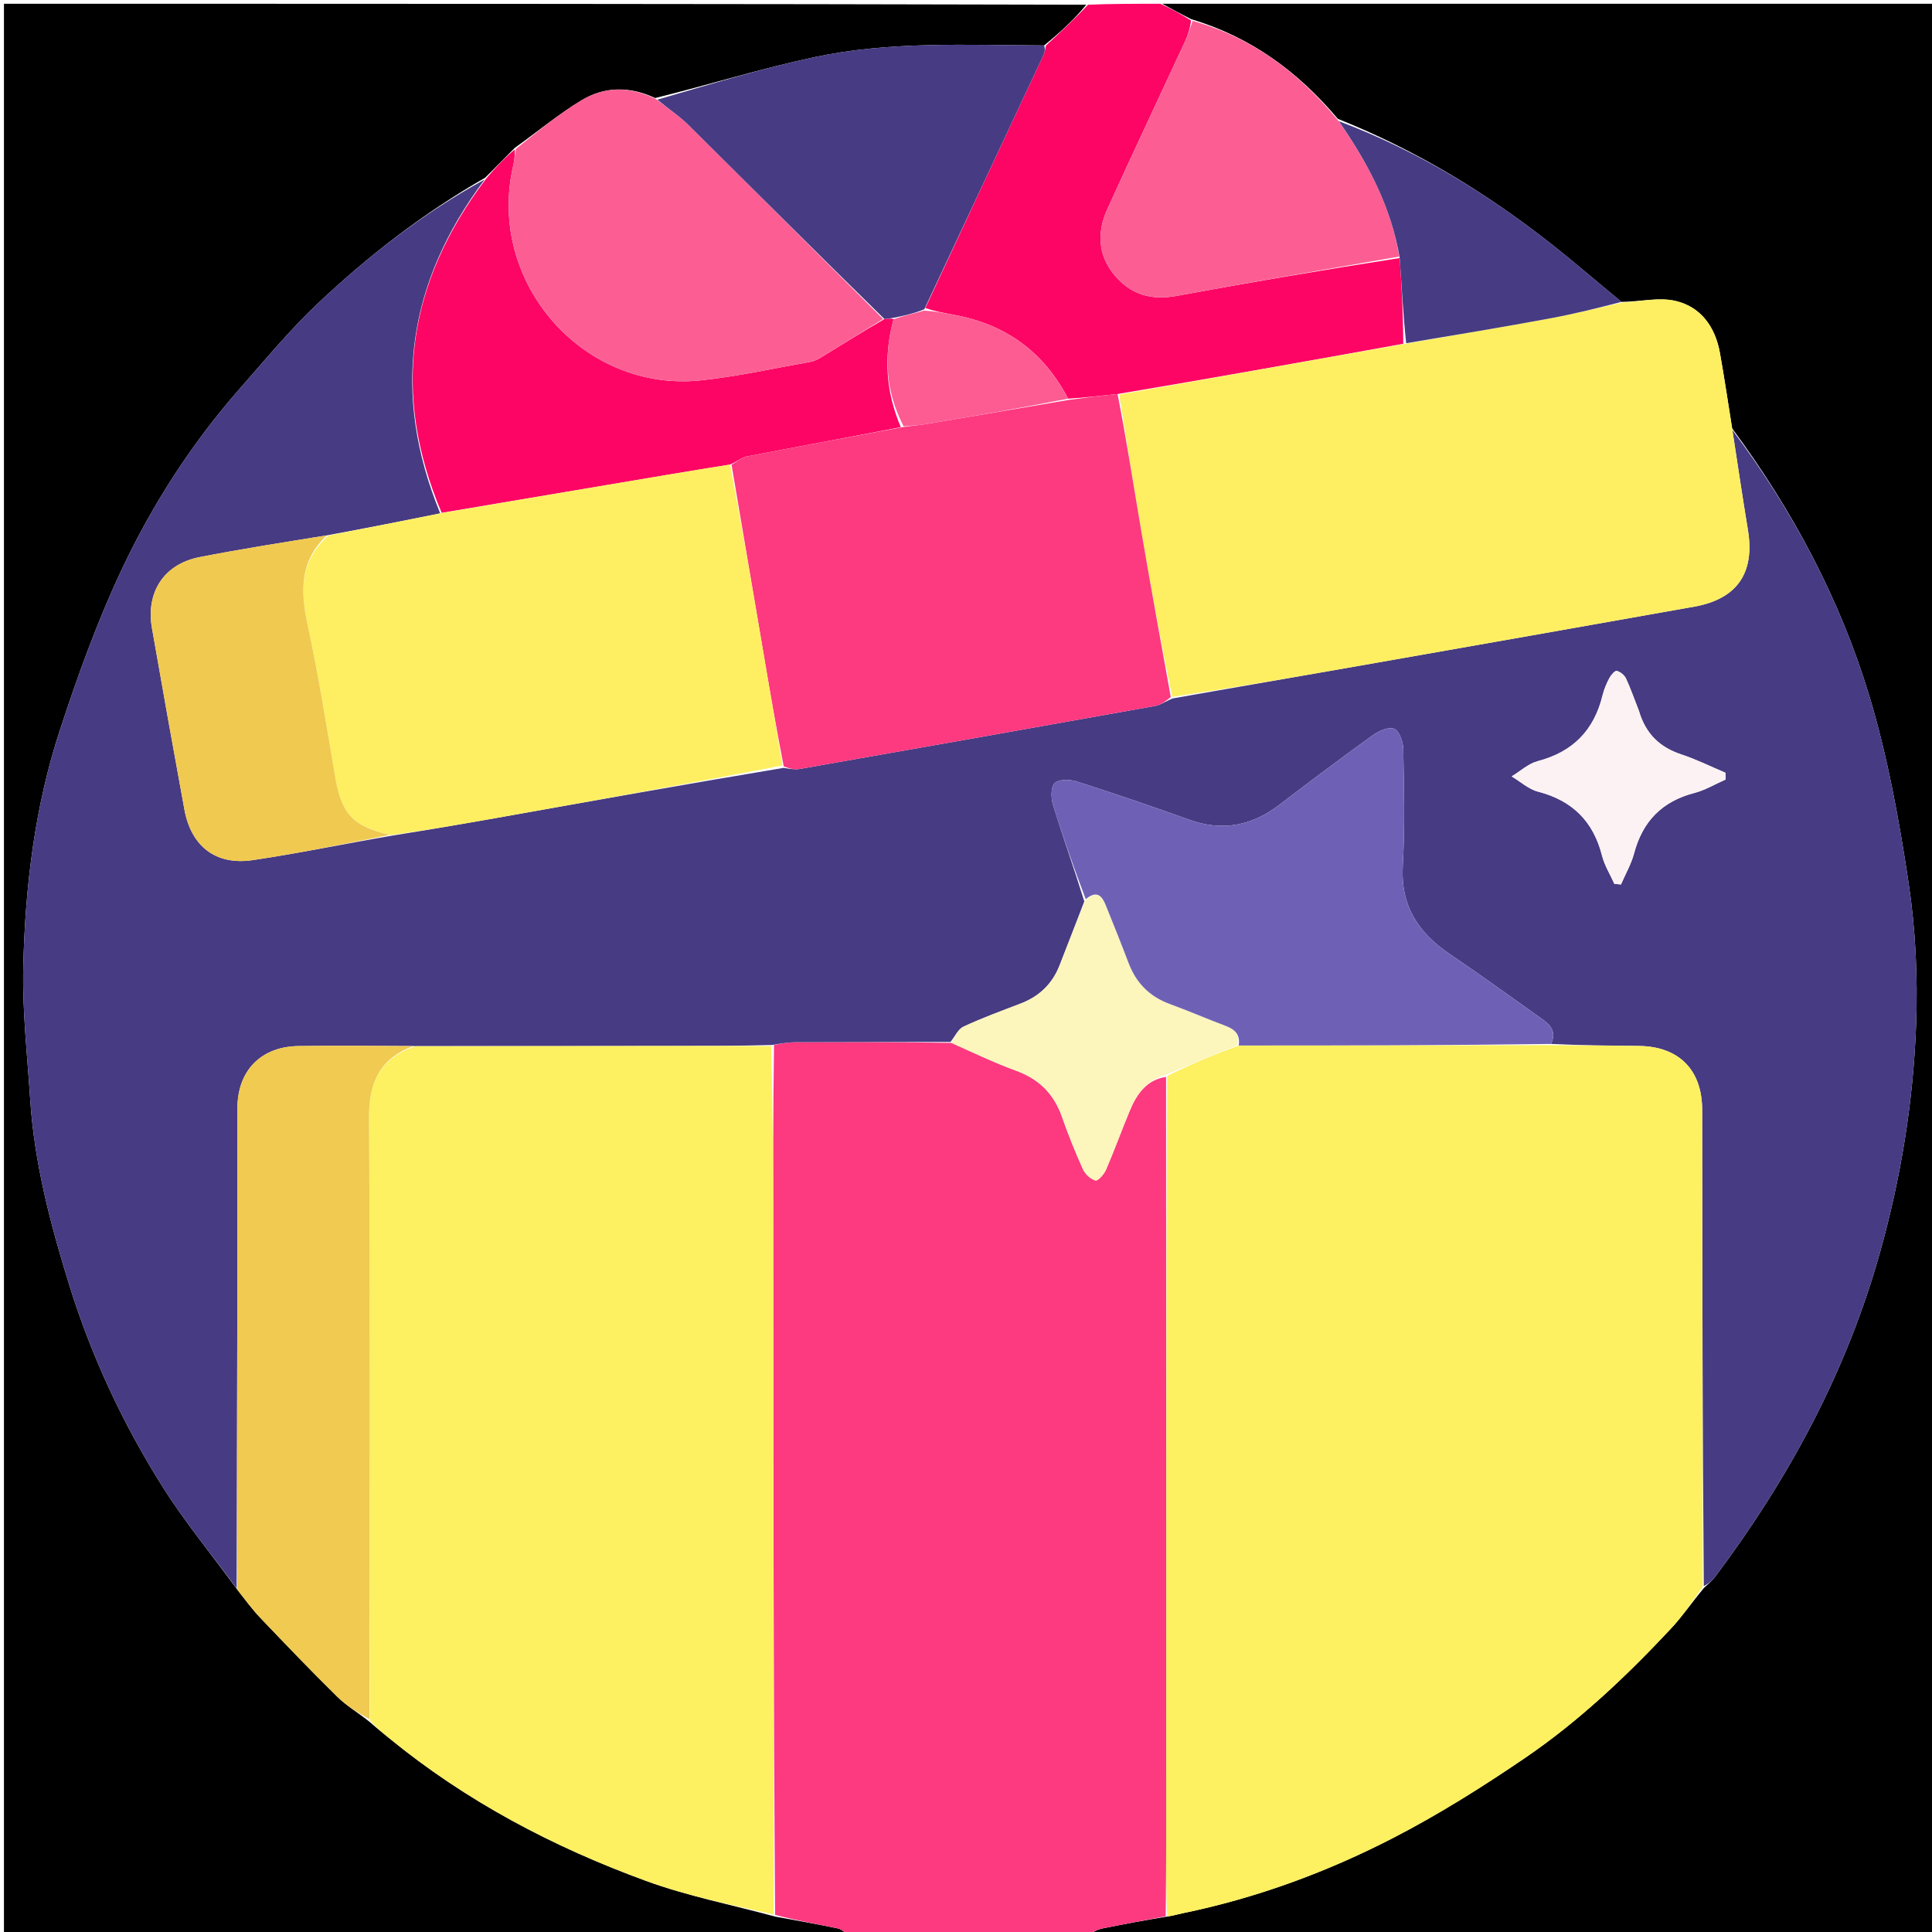
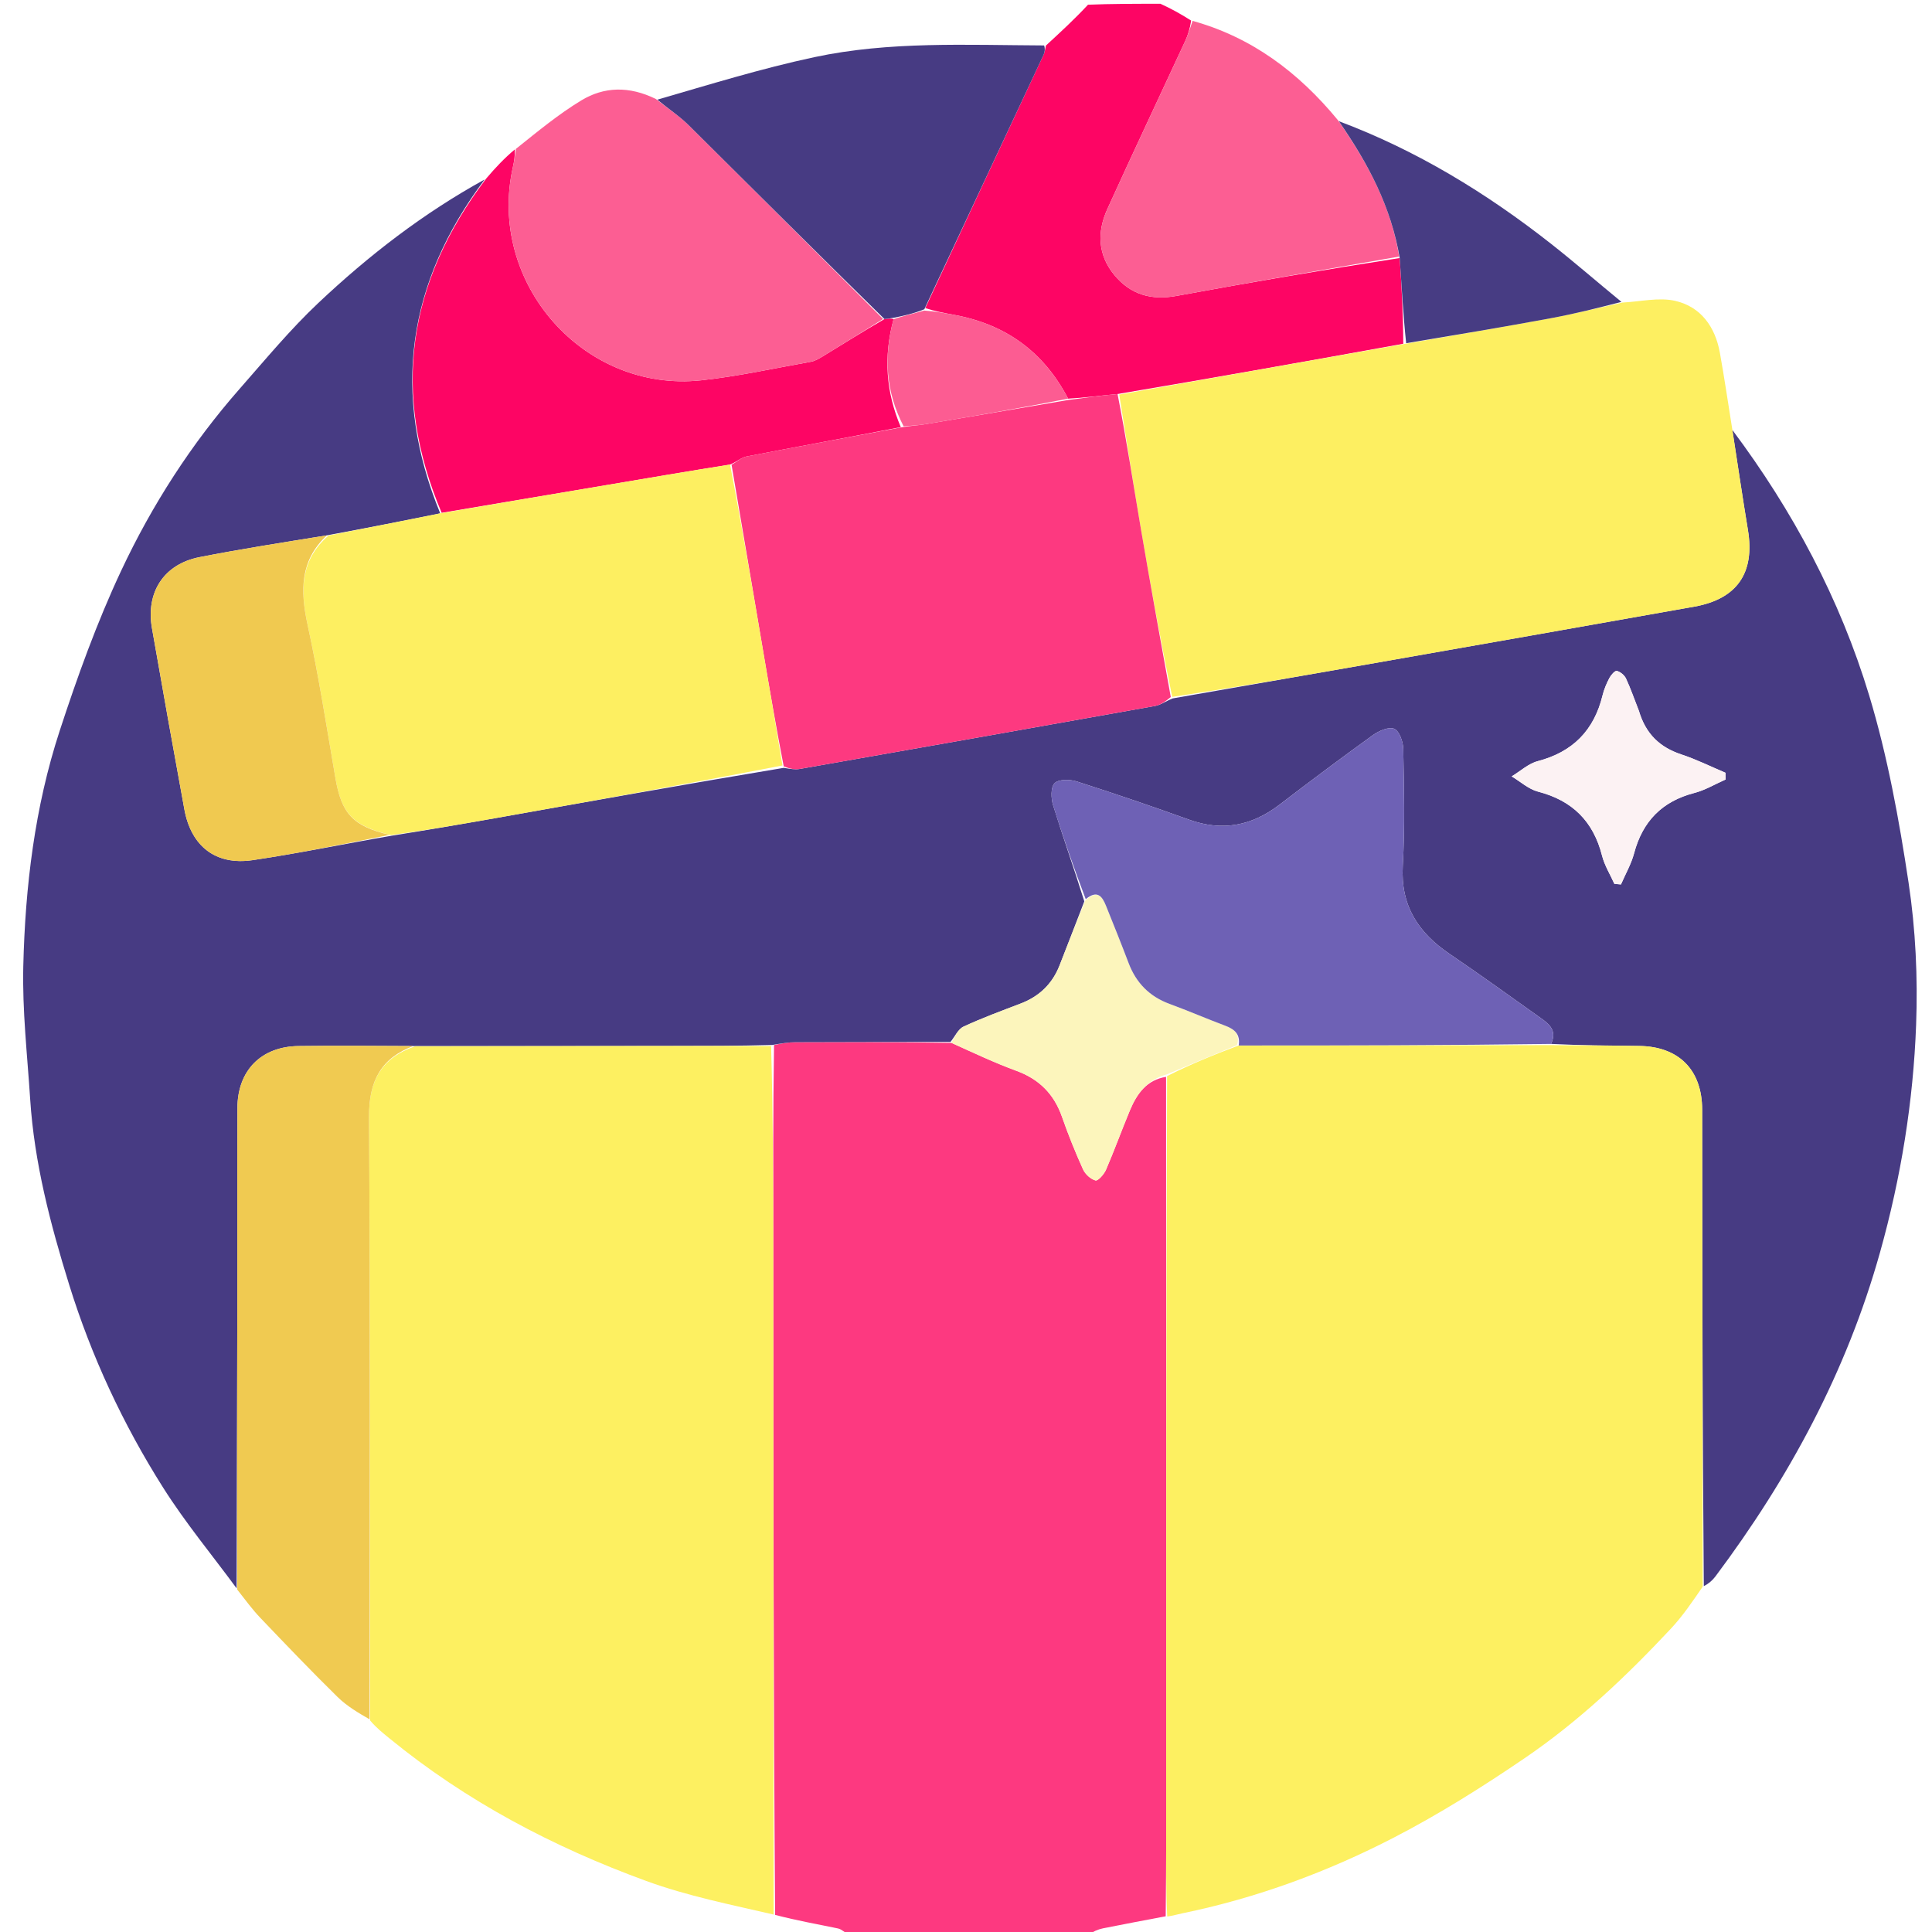
- <svg xmlns="http://www.w3.org/2000/svg" version="1.1" id="Layer_1" x="0px" y="0px" width="100%" viewBox="0 0 512 512" enable-background="new 0 0 512 512" xml:space="preserve">
-   <path fill="#000000" opacity="1" stroke="none" d=" M225,513   C150.365,513 75.73,513 1.048,513   C1.048,342.438 1.048,171.875 1.048,1   C96.355,1 191.711,1 287.865,1.25   C284.836,5.024 281.009,8.548 276.701,12.044   C256.032,11.952 235.729,10.902 215.843,15.142   C201.747,18.147 187.926,22.44 173.623,25.985   C166.723,22.739 160.068,22.967 154.06,26.604   C147.98,30.284 142.453,34.876 136.402,39.211   C133.73,41.863 131.34,44.374 128.567,47.101   C112.207,56.481 97.716,67.698 84.369,80.281   C76.919,87.305 70.339,95.269 63.56,102.98   C50.739,117.566 40.27,133.844 32.073,151.326   C25.664,164.994 20.508,179.329 15.809,193.698   C9.207,213.885 6.678,234.92 6.17,256.066   C5.889,267.775 7.236,279.531 7.993,291.256   C9.084,308.148 13.354,324.424 18.336,340.477   C24.231,359.472 32.615,377.454 43.236,394.244   C49.113,403.532 56.184,412.064 62.878,421.264   C65.014,423.985 66.854,426.509 68.991,428.749   C75.734,435.814 82.486,442.877 89.454,449.717   C91.96,452.177 95.091,453.999 98.081,456.418   C99.873,458.034 101.54,459.322 103.169,460.656   C123.581,477.366 146.623,489.481 171.247,498.472   C182.193,502.468 193.76,504.766 205.443,507.921   C211.259,509.005 216.695,509.929 222.085,511.065   C223.146,511.289 224.033,512.334 225,513  z" />
-   <path fill="#000000" opacity="1" stroke="none" d=" M308,1   C376.302,1 444.603,1 512.953,1   C512.953,171.556 512.953,342.112 512.953,513   C438.646,513 364.291,513 289.133,512.663   C289.66,511.884 290.96,511.301 292.322,511.026   C297.844,509.911 303.385,508.89 309.33,507.903   C310.981,507.651 312.21,507.279 313.462,507.021   C333.115,502.97 351.826,496.067 369.556,486.889   C381.52,480.695 393.017,473.454 404.162,465.857   C418.451,456.117 431.008,444.222 442.814,431.599   C445.903,428.296 448.474,424.508 451.577,420.809   C452.787,419.71 453.812,418.827 454.604,417.77   C474.142,391.684 489.372,363.478 498.225,331.888   C503.773,312.093 507.037,291.975 507.791,271.559   C508.253,259.046 507.658,246.311 505.794,233.937   C503.279,217.238 500.232,200.445 495.354,184.314   C487.634,158.781 475.129,135.364 459.036,113.524   C457.928,106.57 456.959,100.019 455.792,93.502   C454.562,86.635 450.748,81.295 443.976,79.736   C439.583,78.724 434.675,79.95 429.7,80.002   C423.332,74.781 417.371,69.593 411.17,64.709   C393.899,51.107 375.277,39.775 354.544,31.493   C344.006,19.013 331.58,9.835 315.692,5.085   C312.87,3.669 310.435,2.335 308,1  z" />
-   <path fill="#FD3980" opacity="1" stroke="none" d=" M308.919,507.835   C303.385,508.89 297.844,509.911 292.322,511.026   C290.96,511.301 289.66,511.884 288.665,512.663   C267.979,513 246.958,513 225.469,513   C224.033,512.334 223.146,511.289 222.085,511.065   C216.695,509.929 211.259,509.005 205.412,507.463   C204.967,447.834 204.959,388.749 204.928,329.663   C204.919,312.188 204.848,294.713 205.128,276.948   C207.242,276.495 209.032,276.2 210.824,276.193   C224.515,276.137 238.206,276.137 252.136,276.37   C258.014,279.021 263.568,281.658 269.316,283.761   C275.399,285.985 279.335,289.937 281.455,296.02   C283.093,300.721 284.965,305.354 287.014,309.891   C287.591,311.171 289.029,312.502 290.323,312.835   C290.987,313.006 292.587,311.194 293.104,309.993   C295.339,304.809 297.26,299.49 299.429,294.276   C301.275,289.839 303.956,286.145 309.018,285.384   C309.053,352.686 309.064,419.514 309.06,486.342   C309.059,493.506 308.968,500.671 308.919,507.835  z" />
-   <path fill="#FD0564" opacity="1" stroke="none" d=" M307.532,1   C310.435,2.335 312.87,3.669 315.661,5.451   C315.362,7.599 314.802,9.343 314.038,10.992   C307.181,25.803 300.195,40.554 293.451,55.415   C290.723,61.427 290.89,67.485 295.263,72.819   C299.558,78.059 305.072,79.656 311.801,78.418   C331.441,74.802 351.129,71.449 370.939,68.383   C371.469,76.157 371.859,83.54 371.88,91.1   C346.545,95.705 321.579,100.133 296.163,104.421   C291.532,104.849 287.353,105.416 283.063,105.649   C276.507,93.084 266.376,85.928 252.851,83.44   C250.282,82.967 247.717,82.477 245.208,81.652   C255.711,59.034 266.16,36.761 276.582,14.474   C276.925,13.741 276.988,12.876 277.181,12.072   C281.009,8.548 284.836,5.024 288.332,1.25   C294.354,1 300.709,1 307.532,1  z" />
-   <path fill="#473B83" opacity="1" stroke="none" d=" M251.896,276.12   C238.206,276.137 224.515,276.137 210.824,276.193   C209.032,276.2 207.242,276.495 204.674,276.928   C195.405,277.193 186.912,277.173 178.419,277.183   C155.609,277.208 132.8,277.245 109.526,277.215   C99.074,277.163 89.084,277.075 79.098,277.212   C69.203,277.348 62.96,283.684 62.919,293.594   C62.847,310.907 62.917,328.22 62.89,345.533   C62.85,370.668 62.776,395.802 62.717,420.937   C56.184,412.064 49.113,403.532 43.236,394.244   C32.615,377.454 24.231,359.472 18.336,340.477   C13.354,324.424 9.084,308.148 7.993,291.256   C7.236,279.531 5.889,267.775 6.17,256.066   C6.678,234.92 9.207,213.885 15.809,193.698   C20.508,179.329 25.664,164.994 32.073,151.326   C40.27,133.844 50.739,117.566 63.56,102.98   C70.339,95.269 76.919,87.305 84.369,80.281   C97.716,67.698 112.207,56.481 128.434,47.567   C107.919,74.947 103.633,104.256 116.661,136.044   C106.544,138.094 96.809,140.005 86.641,141.872   C75.087,143.749 63.926,145.475 52.853,147.651   C43.442,149.501 38.606,156.952 40.27,166.466   C43.072,182.492 45.926,198.509 48.865,214.511   C50.659,224.281 57.167,229.395 66.976,227.944   C79.272,226.126 91.461,223.59 104.097,221.42   C113.308,219.947 122.123,218.449 130.927,216.883   C156.407,212.35 181.882,207.79 207.699,203.49   C209.35,203.762 210.697,204 211.964,203.777   C243.355,198.261 274.741,192.713 306.113,187.089   C307.608,186.821 308.968,185.805 310.781,185.087   C328.507,182 345.844,178.973 363.177,175.922   C391.794,170.885 420.415,165.873 449.019,160.765   C460.385,158.735 465.091,151.79 463.218,140.459   C461.759,131.634 460.458,122.782 459.086,113.942   C475.129,135.364 487.634,158.781 495.354,184.314   C500.232,200.445 503.279,217.238 505.794,233.937   C507.658,246.311 508.253,259.046 507.791,271.559   C507.037,291.975 503.773,312.093 498.225,331.888   C489.372,363.478 474.142,391.684 454.604,417.77   C453.812,418.827 452.787,419.71 451.527,420.349   C451.156,378.045 451.148,336.067 451.089,294.088   C451.074,283.518 444.901,277.33 434.387,277.189   C426.563,277.085 418.738,277.041 411.046,276.652   C412.695,273.057 410.515,271.36 408.286,269.777   C400.275,264.087 392.312,258.323 384.178,252.812   C375.849,247.17 371.142,240.03 371.75,229.443   C372.341,219.144 372.065,208.787 371.88,198.461   C371.846,196.587 370.858,193.767 369.504,193.149   C368.137,192.525 365.452,193.655 363.891,194.778   C355.511,200.807 347.252,207.008 339.048,213.276   C331.723,218.873 323.902,220.396 315.099,217.218   C305.23,213.656 295.292,210.273 285.298,207.08   C283.501,206.506 280.531,206.488 279.483,207.561   C278.424,208.645 278.521,211.578 279.084,213.4   C281.692,221.831 284.638,230.157 287.352,238.864   C285.096,244.751 282.964,250.3 280.798,255.836   C278.882,260.732 275.429,264.056 270.512,265.939   C265.423,267.889 260.29,269.764 255.357,272.059   C253.891,272.741 253.033,274.73 251.896,276.12  M434.221,188.149   C433.138,185.361 432.168,182.521 430.909,179.815   C430.492,178.918 429.416,178.038 428.475,177.796   C427.995,177.673 426.932,178.867 426.513,179.665   C425.746,181.127 425.079,182.693 424.689,184.294   C422.436,193.553 416.811,199.275 407.519,201.714   C405.034,202.366 402.904,204.369 400.611,205.752   C402.928,207.135 405.083,209.14 407.59,209.79   C416.696,212.149 422.247,217.656 424.557,226.756   C425.218,229.356 426.714,231.744 427.827,234.23   C428.409,234.283 428.991,234.335 429.573,234.388   C430.754,231.646 432.291,228.998 433.05,226.144   C435.311,217.643 440.469,212.36 449.032,210.14   C451.905,209.395 454.555,207.789 457.307,206.576   C457.294,205.982 457.28,205.388 457.267,204.794   C453.398,203.161 449.614,201.269 445.638,199.957   C439.969,198.085 436.164,194.623 434.221,188.149  z" />
-   <path fill="#FDF061" opacity="1" stroke="none" d=" M109.99,277.278   C132.8,277.245 155.609,277.208 178.419,277.183   C186.912,277.173 195.405,277.193 204.351,277.219   C204.848,294.713 204.919,312.188 204.928,329.663   C204.959,388.749 204.967,447.834 205.015,507.377   C193.76,504.766 182.193,502.468 171.247,498.472   C146.623,489.481 123.581,477.366 103.169,460.656   C101.54,459.322 99.873,458.034 98.08,455.943   C97.942,402.082 98.119,349.002 97.797,295.924   C97.739,286.362 101.11,280.35 109.99,277.278  z" />
-   <path fill="#F0CA51" opacity="1" stroke="none" d=" M109.526,277.215   C101.11,280.35 97.739,286.362 97.797,295.924   C98.119,349.002 97.942,402.082 97.937,455.637   C95.091,453.999 91.96,452.177 89.454,449.717   C82.486,442.877 75.734,435.814 68.991,428.749   C66.854,426.509 65.014,423.985 62.878,421.264   C62.776,395.802 62.85,370.668 62.89,345.533   C62.917,328.22 62.847,310.907 62.919,293.594   C62.96,283.684 69.203,277.348 79.098,277.212   C89.084,277.075 99.074,277.163 109.526,277.215  z" />
-   <path fill="#FD0564" opacity="1" stroke="none" d=" M117.042,135.904   C103.633,104.256 107.919,74.947 128.818,47.351   C131.34,44.374 133.73,41.863 136.436,39.599   C136.481,41.312 136.257,42.79 135.93,44.245   C129.033,74.933 154.642,104.134 185.839,100.785   C195.579,99.739 205.204,97.597 214.867,95.875   C215.959,95.681 217.02,95.062 217.991,94.469   C223.355,91.188 228.686,87.854 234.388,84.551   C235.454,84.447 236.161,84.33 236.802,84.588   C234.101,94.579 234.775,103.924 238.721,113.191   C224.891,115.904 211.369,118.357 197.876,120.962   C196.452,121.237 195.202,122.41 193.468,123.115   C182.438,124.868 171.814,126.681 161.186,128.475   C146.473,130.959 131.757,133.428 117.042,135.904  z" />
-   <path fill="#FC5E93" opacity="1" stroke="none" d=" M234.028,84.538   C228.686,87.854 223.355,91.188 217.991,94.469   C217.02,95.062 215.959,95.681 214.867,95.875   C205.204,97.597 195.579,99.739 185.839,100.785   C154.642,104.134 129.033,74.933 135.93,44.245   C136.257,42.79 136.481,41.312 136.719,39.457   C142.453,34.876 147.98,30.284 154.06,26.604   C160.068,22.967 166.723,22.739 173.828,26.241   C177.111,28.829 180.058,30.756 182.511,33.185   C199.74,50.245 216.868,67.408 234.028,84.538  z" />
-   <path fill="#473B83" opacity="1" stroke="none" d=" M234.388,84.551   C216.868,67.408 199.74,50.245 182.511,33.185   C180.058,30.756 177.111,28.829 174.188,26.414   C187.926,22.44 201.747,18.147 215.843,15.142   C235.729,10.902 256.032,11.952 276.701,12.044   C276.988,12.876 276.925,13.741 276.582,14.474   C266.16,36.761 255.711,59.034 244.955,81.958   C242.051,83.142 239.46,83.678 236.868,84.213   C236.161,84.33 235.454,84.447 234.388,84.551  z" />
-   <path fill="#FDF061" opacity="1" stroke="none" d=" M410.914,276.97   C418.738,277.041 426.563,277.085 434.387,277.189   C444.901,277.33 451.074,283.518 451.089,294.088   C451.148,336.067 451.156,378.045 451.233,420.483   C448.474,424.508 445.903,428.296 442.814,431.599   C431.008,444.222 418.451,456.117 404.162,465.857   C393.017,473.454 381.52,480.695 369.556,486.889   C351.826,496.067 333.115,502.97 313.462,507.021   C312.21,507.279 310.981,507.651 309.33,507.903   C308.968,500.671 309.059,493.506 309.06,486.342   C309.064,419.514 309.053,352.686 309.296,285.174   C315.627,281.991 321.708,279.493 328.269,277.063   C356.137,277.077 383.526,277.024 410.914,276.97  z" />
-   <path fill="#FDEF61" opacity="1" stroke="none" d=" M459.036,113.524   C460.458,122.782 461.759,131.634 463.218,140.459   C465.091,151.79 460.385,158.735 449.019,160.765   C420.415,165.873 391.794,170.885 363.177,175.922   C345.844,178.973 328.507,182 310.657,184.674   C307.544,169.634 304.87,154.971 302.368,140.278   C300.343,128.39 298.524,116.467 296.614,104.56   C321.579,100.133 346.545,95.705 372.279,91.133   C385.64,88.794 398.25,86.691 410.818,84.364   C417.249,83.174 423.606,81.583 429.997,80.173   C434.675,79.95 439.583,78.724 443.976,79.736   C450.748,81.295 454.562,86.635 455.792,93.502   C456.959,100.019 457.928,106.57 459.036,113.524  z" />
-   <path fill="#FC5E93" opacity="1" stroke="none" d=" M370.798,67.992   C351.129,71.449 331.441,74.802 311.801,78.418   C305.072,79.656 299.558,78.059 295.263,72.819   C290.89,67.485 290.723,61.427 293.451,55.415   C300.195,40.554 307.181,25.803 314.038,10.992   C314.802,9.343 315.362,7.599 316.047,5.532   C331.58,9.835 344.006,19.013 354.59,31.877   C362.532,43.262 368.644,54.737 370.798,67.992  z" />
-   <path fill="#473C83" opacity="1" stroke="none" d=" M370.939,68.383   C368.644,54.737 362.532,43.262 354.792,32.114   C375.277,39.775 393.899,51.107 411.17,64.709   C417.371,69.593 423.332,74.781 429.7,80.002   C423.606,81.583 417.249,83.174 410.818,84.364   C398.25,86.691 385.64,88.794 372.648,90.956   C371.859,83.54 371.469,76.157 370.939,68.383  z" />
-   <path fill="#FCF5BC" opacity="1" stroke="none" d=" M327.79,276.995   C321.708,279.493 315.627,281.991 309.268,284.7   C303.956,286.145 301.275,289.839 299.429,294.276   C297.26,299.49 295.339,304.809 293.104,309.993   C292.587,311.194 290.987,313.006 290.323,312.835   C289.029,312.502 287.591,311.171 287.014,309.891   C284.965,305.354 283.093,300.721 281.455,296.02   C279.335,289.937 275.399,285.985 269.316,283.761   C263.568,281.658 258.014,279.021 252.136,276.37   C253.033,274.73 253.891,272.741 255.357,272.059   C260.29,269.764 265.423,267.889 270.512,265.939   C275.429,264.056 278.882,260.732 280.798,255.836   C282.964,250.3 285.096,244.751 287.622,238.635   C290.837,235.728 292.116,237.592 293.091,240.011   C295.128,245.067 297.163,250.126 299.096,255.222   C301.094,260.489 304.626,264.085 309.948,266.043   C314.907,267.868 319.763,269.969 324.711,271.825   C327.22,272.767 328.726,274.1 327.79,276.995  z" />
-   <path fill="#FD3980" opacity="1" stroke="none" d=" M296.163,104.421   C298.524,116.467 300.343,128.39 302.368,140.278   C304.87,154.971 307.544,169.634 310.267,184.724   C308.968,185.805 307.608,186.821 306.113,187.089   C274.741,192.713 243.355,198.261 211.964,203.777   C210.697,204 209.35,203.762 207.698,203.104   C205.735,193.003 204.105,183.541 202.496,174.074   C199.614,157.106 196.745,140.136 193.871,123.166   C195.202,122.41 196.452,121.237 197.876,120.962   C211.369,118.357 224.891,115.904 239.151,113.199   C241.71,112.799 243.539,112.701 245.333,112.4   C257.951,110.285 270.562,108.128 283.175,105.984   C287.353,105.416 291.532,104.849 296.163,104.421  z" />
-   <path fill="#FC5C92" opacity="1" stroke="none" d=" M283.063,105.649   C270.562,108.128 257.951,110.285 245.333,112.4   C243.539,112.701 241.71,112.799 239.467,112.982   C234.775,103.924 234.101,94.579 236.802,84.588   C239.46,83.678 242.051,83.142 244.896,82.301   C247.717,82.477 250.282,82.967 252.851,83.44   C266.376,85.928 276.507,93.084 283.063,105.649  z" />
-   <path fill="#FDEF61" opacity="1" stroke="none" d=" M193.468,123.115   C196.745,140.136 199.614,157.106 202.496,174.074   C204.105,183.541 205.735,193.003 207.357,202.854   C181.882,207.79 156.407,212.35 130.927,216.883   C122.123,218.449 113.308,219.947 103.671,221.309   C93.471,218.94 90.498,215.604 88.876,206.134   C86.554,192.574 84.422,178.965 81.504,165.529   C79.541,156.495 79.518,148.453 87.073,141.915   C96.809,140.005 106.544,138.094 116.661,136.044   C131.757,133.428 146.473,130.959 161.186,128.475   C171.814,126.681 182.438,124.868 193.468,123.115  z" />
-   <path fill="#6E61B5" opacity="1" stroke="none" d=" M328.269,277.063   C328.726,274.1 327.22,272.767 324.711,271.825   C319.763,269.969 314.907,267.868 309.948,266.043   C304.626,264.085 301.094,260.489 299.096,255.222   C297.163,250.126 295.128,245.067 293.091,240.011   C292.116,237.592 290.837,235.728 287.732,238.292   C284.638,230.157 281.692,221.831 279.084,213.4   C278.521,211.578 278.424,208.645 279.483,207.561   C280.531,206.488 283.501,206.506 285.298,207.08   C295.292,210.273 305.23,213.656 315.099,217.218   C323.902,220.396 331.723,218.873 339.048,213.276   C347.252,207.008 355.511,200.807 363.891,194.778   C365.452,193.655 368.137,192.525 369.504,193.149   C370.858,193.767 371.846,196.587 371.88,198.461   C372.065,208.787 372.341,219.144 371.75,229.443   C371.142,240.03 375.849,247.17 384.178,252.812   C392.312,258.323 400.275,264.087 408.286,269.777   C410.515,271.36 412.695,273.057 411.046,276.652   C383.526,277.024 356.137,277.077 328.269,277.063  z" />
-   <path fill="#F0C950" opacity="1" stroke="none" d=" M86.641,141.872   C79.518,148.453 79.541,156.495 81.504,165.529   C84.422,178.965 86.554,192.574 88.876,206.134   C90.498,215.604 93.471,218.94 103.271,221.253   C91.461,223.59 79.272,226.126 66.976,227.944   C57.167,229.395 50.659,224.281 48.865,214.511   C45.926,198.509 43.072,182.492 40.27,166.466   C38.606,156.952 43.442,149.501 52.853,147.651   C63.926,145.475 75.087,143.749 86.641,141.872  z" />
-   <path fill="#FCF2F3" opacity="1" stroke="none" d=" M434.387,188.493   C436.164,194.623 439.969,198.085 445.638,199.957   C449.614,201.269 453.398,203.161 457.267,204.794   C457.28,205.388 457.294,205.982 457.307,206.576   C454.555,207.789 451.905,209.395 449.032,210.14   C440.469,212.36 435.311,217.643 433.05,226.144   C432.291,228.998 430.754,231.646 429.573,234.388   C428.991,234.335 428.409,234.283 427.827,234.23   C426.714,231.744 425.218,229.356 424.557,226.756   C422.247,217.656 416.696,212.149 407.59,209.79   C405.083,209.14 402.928,207.135 400.611,205.752   C402.904,204.369 405.034,202.366 407.519,201.714   C416.811,199.275 422.436,193.553 424.689,184.294   C425.079,182.693 425.746,181.127 426.513,179.665   C426.932,178.867 427.995,177.673 428.475,177.796   C429.416,178.038 430.492,178.918 430.909,179.815   C432.168,182.521 433.138,185.361 434.387,188.493  z" />
+ <svg xmlns="http://www.w3.org/2000/svg" width="512" height="512" xml:space="preserve" enable-background="new 0 0 512 512" version="1.1">
+   <g>
+     <path id="svg_3" d="m308.919,507.835c-5.534,1.055 -11.075,2.075 -16.597,3.19c-1.362,0.275 -2.662,0.859 -3.656,1.638c-20.686,0.337 -41.707,0.337 -63.197,0.337c-1.436,-0.666 -2.323,-1.711 -3.383,-1.935c-5.391,-1.136 -10.826,-2.06 -16.673,-3.602c-0.445,-59.629 -0.453,-118.715 -0.484,-177.8c-0.009,-17.475 -0.081,-34.95 0.2,-52.715c2.114,-0.453 3.904,-0.748 5.696,-0.755c13.691,-0.056 27.382,-0.055 41.312,0.177c5.879,2.651 11.432,5.289 17.181,7.391c6.083,2.224 10.019,6.176 12.139,12.259c1.638,4.701 3.51,9.335 5.559,13.871c0.578,1.279 2.015,2.61 3.31,2.944c0.663,0.171 2.264,-1.642 2.781,-2.842c2.234,-5.185 4.155,-10.503 6.325,-15.717c1.846,-4.437 4.526,-8.131 9.589,-8.892c0.035,67.302 0.046,134.13 0.042,200.958c-0,7.164 -0.092,14.329 -0.141,21.493z" fill="#FD3980" />
+     <path id="svg_4" d="m307.532,1c2.904,1.335 5.339,2.669 8.129,4.451c-0.299,2.148 -0.859,3.892 -1.623,5.541c-6.857,14.81 -13.843,29.562 -20.587,44.423c-2.728,6.012 -2.561,12.069 1.812,17.404c4.295,5.24 9.809,6.837 16.538,5.598c19.64,-3.615 39.328,-6.969 59.138,-10.034c0.531,7.774 0.921,15.157 0.941,22.717c-25.335,4.605 -50.3,9.033 -75.717,13.321c-4.63,0.428 -8.809,0.996 -13.1,1.229c-6.556,-12.565 -16.687,-19.721 -30.212,-22.21c-2.569,-0.473 -5.135,-0.963 -7.644,-1.788c10.503,-22.618 20.953,-44.891 31.374,-67.178c0.343,-0.734 0.406,-1.599 0.599,-2.402c3.828,-3.524 7.655,-7.048 11.151,-10.822c6.023,-0.25 12.377,-0.25 19.2,-0.25z" fill="#FD0564" />
+     <path id="svg_5" d="m251.896,276.12c-13.691,0.017 -27.382,0.016 -41.072,0.072c-1.792,0.007 -3.582,0.303 -6.149,0.736c-9.269,0.265 -17.763,0.245 -26.256,0.255c-22.809,0.025 -45.619,0.062 -68.892,0.033c-10.452,-0.052 -20.442,-0.14 -30.428,-0.003c-9.895,0.136 -16.138,6.471 -16.179,16.382c-0.072,17.313 -0.002,34.626 -0.029,51.939c-0.04,25.135 -0.113,50.269 -0.173,75.404c-6.533,-8.873 -13.604,-17.405 -19.481,-26.693c-10.622,-16.79 -19.006,-34.772 -24.901,-53.767c-4.981,-16.053 -9.252,-32.329 -10.342,-49.22c-0.757,-11.726 -2.104,-23.481 -1.823,-35.191c0.508,-21.146 3.037,-42.181 9.638,-62.368c4.699,-14.37 9.856,-28.704 16.264,-42.372c8.197,-17.482 18.666,-33.761 31.488,-48.346c6.778,-7.711 13.359,-15.676 20.808,-22.699c13.347,-12.583 27.838,-23.8 44.065,-32.714c-20.515,27.38 -24.801,56.689 -11.773,88.476c-10.117,2.05 -19.852,3.961 -30.02,5.828c-11.554,1.877 -22.715,3.603 -33.788,5.78c-9.411,1.85 -14.248,9.301 -12.584,18.814c2.803,16.026 5.657,32.044 8.596,48.045c1.794,9.77 8.302,14.884 18.111,13.433c12.295,-1.818 24.485,-4.354 37.121,-6.525c9.211,-1.473 18.026,-2.971 26.83,-4.537c25.48,-4.533 50.955,-9.093 76.773,-13.393c1.65,0.273 2.998,0.51 4.264,0.287c31.391,-5.516 62.777,-11.064 94.149,-16.688c1.495,-0.268 2.855,-1.284 4.668,-2.002c17.725,-3.087 35.063,-6.114 52.396,-9.165c28.617,-5.037 57.238,-10.05 85.842,-15.158c11.366,-2.03 16.072,-8.975 14.199,-20.305c-1.459,-8.826 -2.76,-17.677 -4.131,-26.518c16.043,21.422 28.548,44.84 36.268,70.373c4.877,16.131 7.925,32.923 10.44,49.623c1.863,12.373 2.459,25.108 1.997,37.622c-0.754,20.416 -4.018,40.534 -9.566,60.328c-8.854,31.59 -24.084,59.796 -43.621,85.882c-0.792,1.058 -1.817,1.94 -3.078,2.579c-0.371,-42.304 -0.379,-84.282 -0.438,-126.261c-0.015,-10.571 -6.188,-16.759 -16.702,-16.899c-7.824,-0.104 -15.649,-0.149 -23.341,-0.537c1.649,-3.595 -0.531,-5.292 -2.76,-6.875c-8.011,-5.691 -15.974,-11.454 -24.108,-16.965c-8.329,-5.642 -13.036,-12.783 -12.428,-23.37c0.591,-10.298 0.316,-20.655 0.13,-30.981c-0.034,-1.874 -1.022,-4.694 -2.376,-5.312c-1.367,-0.624 -4.053,0.507 -5.613,1.629c-8.38,6.029 -16.639,12.23 -24.843,18.498c-7.325,5.597 -15.146,7.12 -23.949,3.942c-9.869,-3.562 -19.807,-6.945 -29.801,-10.138c-1.797,-0.574 -4.767,-0.592 -5.816,0.481c-1.058,1.084 -0.962,4.017 -0.398,5.84c2.607,8.431 5.553,16.756 8.268,25.463c-2.257,5.887 -4.388,11.437 -6.555,16.972c-1.916,4.896 -5.369,8.22 -10.286,10.103c-5.089,1.95 -10.222,3.825 -15.155,6.12c-1.466,0.682 -2.324,2.671 -3.46,4.061m182.324,-87.971c-1.083,-2.788 -2.053,-5.628 -3.312,-8.334c-0.417,-0.897 -1.493,-1.777 -2.434,-2.019c-0.48,-0.123 -1.543,1.071 -1.962,1.869c-0.767,1.462 -1.435,3.028 -1.824,4.629c-2.253,9.259 -7.879,14.981 -17.17,17.42c-2.485,0.652 -4.615,2.655 -6.908,4.038c2.317,1.383 4.473,3.389 6.98,4.038c9.105,2.359 14.656,7.866 16.967,16.966c0.66,2.6 2.156,4.988 3.269,7.473c0.582,0.053 1.164,0.106 1.747,0.159c1.181,-2.742 2.717,-5.39 3.477,-8.245c2.261,-8.5 7.419,-13.784 15.982,-16.004c2.873,-0.745 5.523,-2.351 8.275,-3.564c-0.013,-0.594 -0.027,-1.188 -0.04,-1.782c-3.869,-1.633 -7.653,-3.525 -11.629,-4.837c-5.67,-1.872 -9.474,-5.333 -11.418,-11.808z" fill="#473B83" />
+     <path id="svg_6" d="m109.99,277.278c22.809,-0.032 45.619,-0.07 68.428,-0.095c8.493,-0.009 16.986,0.01 25.933,0.036c0.496,17.495 0.568,34.97 0.577,52.444c0.031,59.086 0.039,118.171 0.087,177.714c-11.255,-2.611 -22.822,-4.909 -33.768,-8.906c-24.624,-8.99 -47.666,-21.106 -68.077,-37.816c-1.629,-1.334 -3.296,-2.622 -5.089,-4.712c-0.138,-53.861 0.039,-106.942 -0.283,-160.019c-0.058,-9.562 3.312,-15.574 12.193,-18.646z" fill="#FDF061" />
+     <path id="svg_7" d="m109.526,277.215c-8.417,3.135 -11.787,9.147 -11.729,18.709c0.322,53.077 0.145,106.158 0.14,159.713c-2.845,-1.638 -5.977,-3.46 -8.482,-5.92c-6.968,-6.84 -13.72,-13.903 -20.463,-20.968c-2.137,-2.24 -3.977,-4.763 -6.114,-7.484c-0.101,-25.462 -0.028,-50.597 0.012,-75.731c0.027,-17.313 -0.043,-34.626 0.029,-51.939c0.041,-9.911 6.284,-16.246 16.179,-16.382c9.986,-0.137 19.976,-0.049 30.428,0.003z" fill="#F0CA51" />
+     <path id="svg_8" d="m117.042,135.904c-13.409,-31.648 -9.123,-60.957 11.776,-88.553c2.523,-2.977 4.912,-5.487 7.618,-7.752c0.045,1.713 -0.179,3.191 -0.506,4.646c-6.897,30.688 18.712,59.888 49.91,56.54c9.74,-1.045 19.364,-3.188 29.027,-4.909c1.093,-0.195 2.154,-0.813 3.125,-1.407c5.364,-3.281 10.695,-6.615 16.397,-9.918c1.066,-0.104 1.773,-0.221 2.414,0.037c-2.7,9.991 -2.026,19.336 1.92,28.603c-13.83,2.713 -27.352,5.166 -40.845,7.772c-1.424,0.275 -2.674,1.448 -4.409,2.153c-11.029,1.753 -21.654,3.566 -32.282,5.36c-14.713,2.484 -29.429,4.954 -44.144,7.429z" fill="#FD0564" />
+     <path id="svg_9" d="m234.028,84.538c-5.342,3.316 -10.673,6.65 -16.037,9.93c-0.971,0.594 -2.032,1.212 -3.125,1.407c-9.663,1.721 -19.287,3.864 -29.027,4.909c-31.197,3.349 -56.806,-25.852 -49.91,-56.54c0.327,-1.455 0.551,-2.933 0.789,-4.788c5.735,-4.581 11.262,-9.173 17.341,-12.853c6.009,-3.637 12.663,-3.865 19.768,-0.363c3.283,2.588 6.231,4.516 8.683,6.944c17.23,17.06 34.357,34.223 51.518,51.354z" fill="#FC5E93" />
+     <path id="svg_10" d="m234.388,84.551c-17.52,-17.143 -34.648,-34.306 -51.877,-51.367c-2.452,-2.428 -5.4,-4.356 -8.323,-6.771c13.739,-3.974 27.56,-8.266 41.655,-11.272c19.886,-4.24 40.189,-3.19 60.858,-3.099c0.287,0.832 0.225,1.697 -0.118,2.431c-10.422,22.286 -20.871,44.559 -31.627,67.483c-2.903,1.184 -5.495,1.72 -8.087,2.255c-0.707,0.117 -1.413,0.234 -2.48,0.338z" fill="#473B83" />
+     <path id="svg_11" d="m410.914,276.97c7.824,0.071 15.649,0.115 23.473,0.22c10.514,0.14 16.687,6.328 16.702,16.899c0.059,41.978 0.067,83.957 0.144,126.395c-2.759,4.025 -5.33,7.812 -8.42,11.116c-11.806,12.623 -24.362,24.518 -38.652,34.258c-11.145,7.597 -22.642,14.838 -34.606,21.032c-17.73,9.178 -36.44,16.081 -56.094,20.132c-1.252,0.258 -2.481,0.63 -4.132,0.882c-0.362,-7.232 -0.271,-14.396 -0.271,-21.561c0.004,-66.828 -0.007,-133.656 0.236,-201.168c6.331,-3.183 12.412,-5.681 18.973,-8.111c27.868,0.014 55.257,-0.039 82.645,-0.093z" fill="#FDF061" />
+     <path id="svg_12" d="m459.036,113.524c1.422,9.258 2.723,18.11 4.182,26.936c1.873,11.331 -2.833,18.276 -14.199,20.305c-28.604,5.108 -57.226,10.12 -85.842,15.158c-17.333,3.051 -34.67,6.077 -52.52,8.752c-3.113,-15.04 -5.787,-29.703 -8.29,-44.396c-2.025,-11.888 -3.844,-23.81 -5.754,-35.717c24.965,-4.428 49.93,-8.855 75.664,-13.427c13.361,-2.339 25.971,-4.442 38.539,-6.769c6.431,-1.19 12.789,-2.781 19.179,-4.191c4.677,-0.223 9.586,-1.449 13.979,-0.438c6.772,1.559 10.586,6.899 11.816,13.767c1.167,6.516 2.136,13.067 3.244,20.021z" fill="#FDEF61" />
+     <path id="svg_13" d="m370.798,67.992c-19.669,3.456 -39.357,6.81 -58.997,10.425c-6.729,1.239 -12.242,-0.359 -16.538,-5.598c-4.373,-5.334 -4.54,-11.392 -1.812,-17.404c6.744,-14.861 13.73,-29.613 20.587,-44.423c0.764,-1.65 1.324,-3.394 2.009,-5.46c15.532,4.302 27.959,13.48 38.542,26.345c7.943,11.384 14.055,22.86 16.209,36.115z" fill="#FC5E93" />
+     <path id="svg_14" d="m370.939,68.383c-2.294,-13.646 -8.406,-25.122 -16.147,-36.269c20.486,7.661 39.108,18.993 56.379,32.595c6.201,4.884 12.161,10.072 18.529,15.293c-6.093,1.581 -12.45,3.172 -18.882,4.362c-12.568,2.326 -25.178,4.429 -38.17,6.592c-0.789,-7.416 -1.179,-14.799 -1.71,-22.573z" fill="#473C83" />
+     <path id="svg_15" d="m327.79,276.995c-6.081,2.498 -12.162,4.996 -18.521,7.705c-5.312,1.445 -7.993,5.139 -9.839,9.576c-2.169,5.214 -4.091,10.532 -6.325,15.717c-0.517,1.2 -2.118,3.013 -2.781,2.842c-1.294,-0.334 -2.732,-1.665 -3.31,-2.944c-2.049,-4.537 -3.92,-9.17 -5.559,-13.871c-2.12,-6.083 -6.056,-10.035 -12.139,-12.259c-5.749,-2.102 -11.302,-4.739 -17.181,-7.391c0.897,-1.639 1.755,-3.628 3.221,-4.31c4.933,-2.295 10.066,-4.17 15.155,-6.12c4.917,-1.884 8.37,-5.207 10.286,-10.103c2.166,-5.536 4.298,-11.085 6.824,-17.2c3.216,-2.907 4.494,-1.043 5.469,1.375c2.038,5.056 4.072,10.115 6.006,15.212c1.998,5.267 5.53,8.863 10.852,10.821c4.959,1.825 9.816,3.925 14.763,5.782c2.509,0.941 4.015,2.275 3.078,5.169z" fill="#FCF5BC" />
+     <path id="svg_16" d="m296.163,104.421c2.362,12.047 4.18,23.969 6.205,35.857c2.502,14.693 5.176,29.357 7.899,44.446c-1.299,1.081 -2.66,2.097 -4.154,2.365c-31.372,5.624 -62.758,11.172 -94.149,16.688c-1.267,0.223 -2.614,-0.015 -4.266,-0.674c-1.963,-10.1 -3.593,-19.563 -5.201,-29.03c-2.882,-16.968 -5.751,-33.938 -8.625,-50.908c1.331,-0.756 2.581,-1.929 4.005,-2.204c13.493,-2.605 27.015,-5.058 41.275,-7.763c2.559,-0.4 4.388,-0.498 6.183,-0.799c12.618,-2.115 25.228,-4.272 37.841,-6.416c4.179,-0.568 8.358,-1.135 12.988,-1.563z" fill="#FD3980" />
+     <path id="svg_17" d="m283.063,105.649c-12.501,2.478 -25.112,4.635 -37.729,6.751c-1.795,0.301 -3.624,0.399 -5.866,0.582c-4.692,-9.058 -5.366,-18.403 -2.666,-28.394c2.658,-0.91 5.25,-1.446 8.095,-2.287c2.82,0.176 5.386,0.666 7.955,1.139c13.525,2.489 23.656,9.645 30.212,22.21z" fill="#FC5C92" />
+     <path id="svg_18" d="m193.468,123.115c3.278,17.021 6.147,33.991 9.029,50.959c1.608,9.467 3.239,18.929 4.861,28.78c-25.475,4.936 -50.95,9.496 -76.43,14.029c-8.803,1.566 -17.619,3.064 -27.255,4.426c-10.2,-2.369 -13.173,-5.705 -14.795,-15.175c-2.322,-13.56 -4.454,-27.17 -7.372,-40.605c-1.963,-9.035 -1.986,-17.076 5.569,-23.614c9.736,-1.911 19.471,-3.822 29.588,-5.872c15.096,-2.615 29.812,-5.085 44.525,-7.569c10.628,-1.794 21.252,-3.607 32.282,-5.36z" fill="#FDEF61" />
+     <path id="svg_19" d="m328.269,277.063c0.457,-2.963 -1.049,-4.296 -3.558,-5.238c-4.948,-1.857 -9.804,-3.957 -14.763,-5.782c-5.322,-1.958 -8.854,-5.554 -10.852,-10.821c-1.933,-5.097 -3.968,-10.155 -6.006,-15.212c-0.975,-2.418 -2.253,-4.283 -5.359,-1.719c-3.094,-8.135 -6.04,-16.461 -8.647,-24.891c-0.564,-1.822 -0.66,-4.756 0.398,-5.84c1.048,-1.073 4.019,-1.055 5.816,-0.481c9.994,3.193 19.932,6.576 29.801,10.138c8.803,3.177 16.624,1.655 23.949,-3.942c8.204,-6.268 16.463,-12.469 24.843,-18.498c1.561,-1.123 4.246,-2.253 5.613,-1.629c1.354,0.618 2.342,3.438 2.376,5.312c0.185,10.326 0.461,20.683 -0.13,30.981c-0.608,10.587 4.1,17.727 12.428,23.37c8.134,5.511 16.097,11.274 24.108,16.965c2.228,1.583 4.408,3.28 2.76,6.875c-27.52,0.372 -54.909,0.425 -82.777,0.411z" fill="#6E61B5" />
+     <path id="svg_20" d="m86.641,141.872c-7.123,6.581 -7.1,14.623 -5.137,23.658c2.918,13.435 5.05,27.045 7.372,40.605c1.622,9.47 4.595,12.805 14.394,15.118c-11.809,2.337 -23.999,4.874 -36.294,6.692c-9.81,1.45 -16.317,-3.663 -18.111,-13.433c-2.939,-16.002 -5.793,-32.019 -8.596,-48.045c-1.664,-9.513 3.172,-16.964 12.584,-18.814c11.072,-2.177 22.234,-3.902 33.788,-5.78z" fill="#F0C950" />
+     <path id="svg_21" d="m434.387,188.493c1.777,6.13 5.581,9.592 11.251,11.464c3.975,1.312 7.759,3.204 11.629,4.837c0.013,0.594 0.027,1.188 0.04,1.782c-2.752,1.213 -5.402,2.819 -8.275,3.564c-8.563,2.22 -13.721,7.503 -15.982,16.004c-0.759,2.854 -2.295,5.502 -3.477,8.245c-0.582,-0.053 -1.164,-0.106 -1.747,-0.159c-1.113,-2.485 -2.609,-4.873 -3.269,-7.473c-2.311,-9.1 -7.862,-14.607 -16.967,-16.966c-2.507,-0.65 -4.663,-2.655 -6.98,-4.038c2.293,-1.383 4.424,-3.386 6.908,-4.038c9.292,-2.439 14.917,-8.161 17.17,-17.42c0.389,-1.6 1.057,-3.166 1.824,-4.629c0.419,-0.798 1.482,-1.992 1.962,-1.869c0.941,0.242 2.016,1.122 2.434,2.019c1.259,2.706 2.229,5.546 3.479,8.678z" fill="#FCF2F3" />
+   </g>
</svg>
